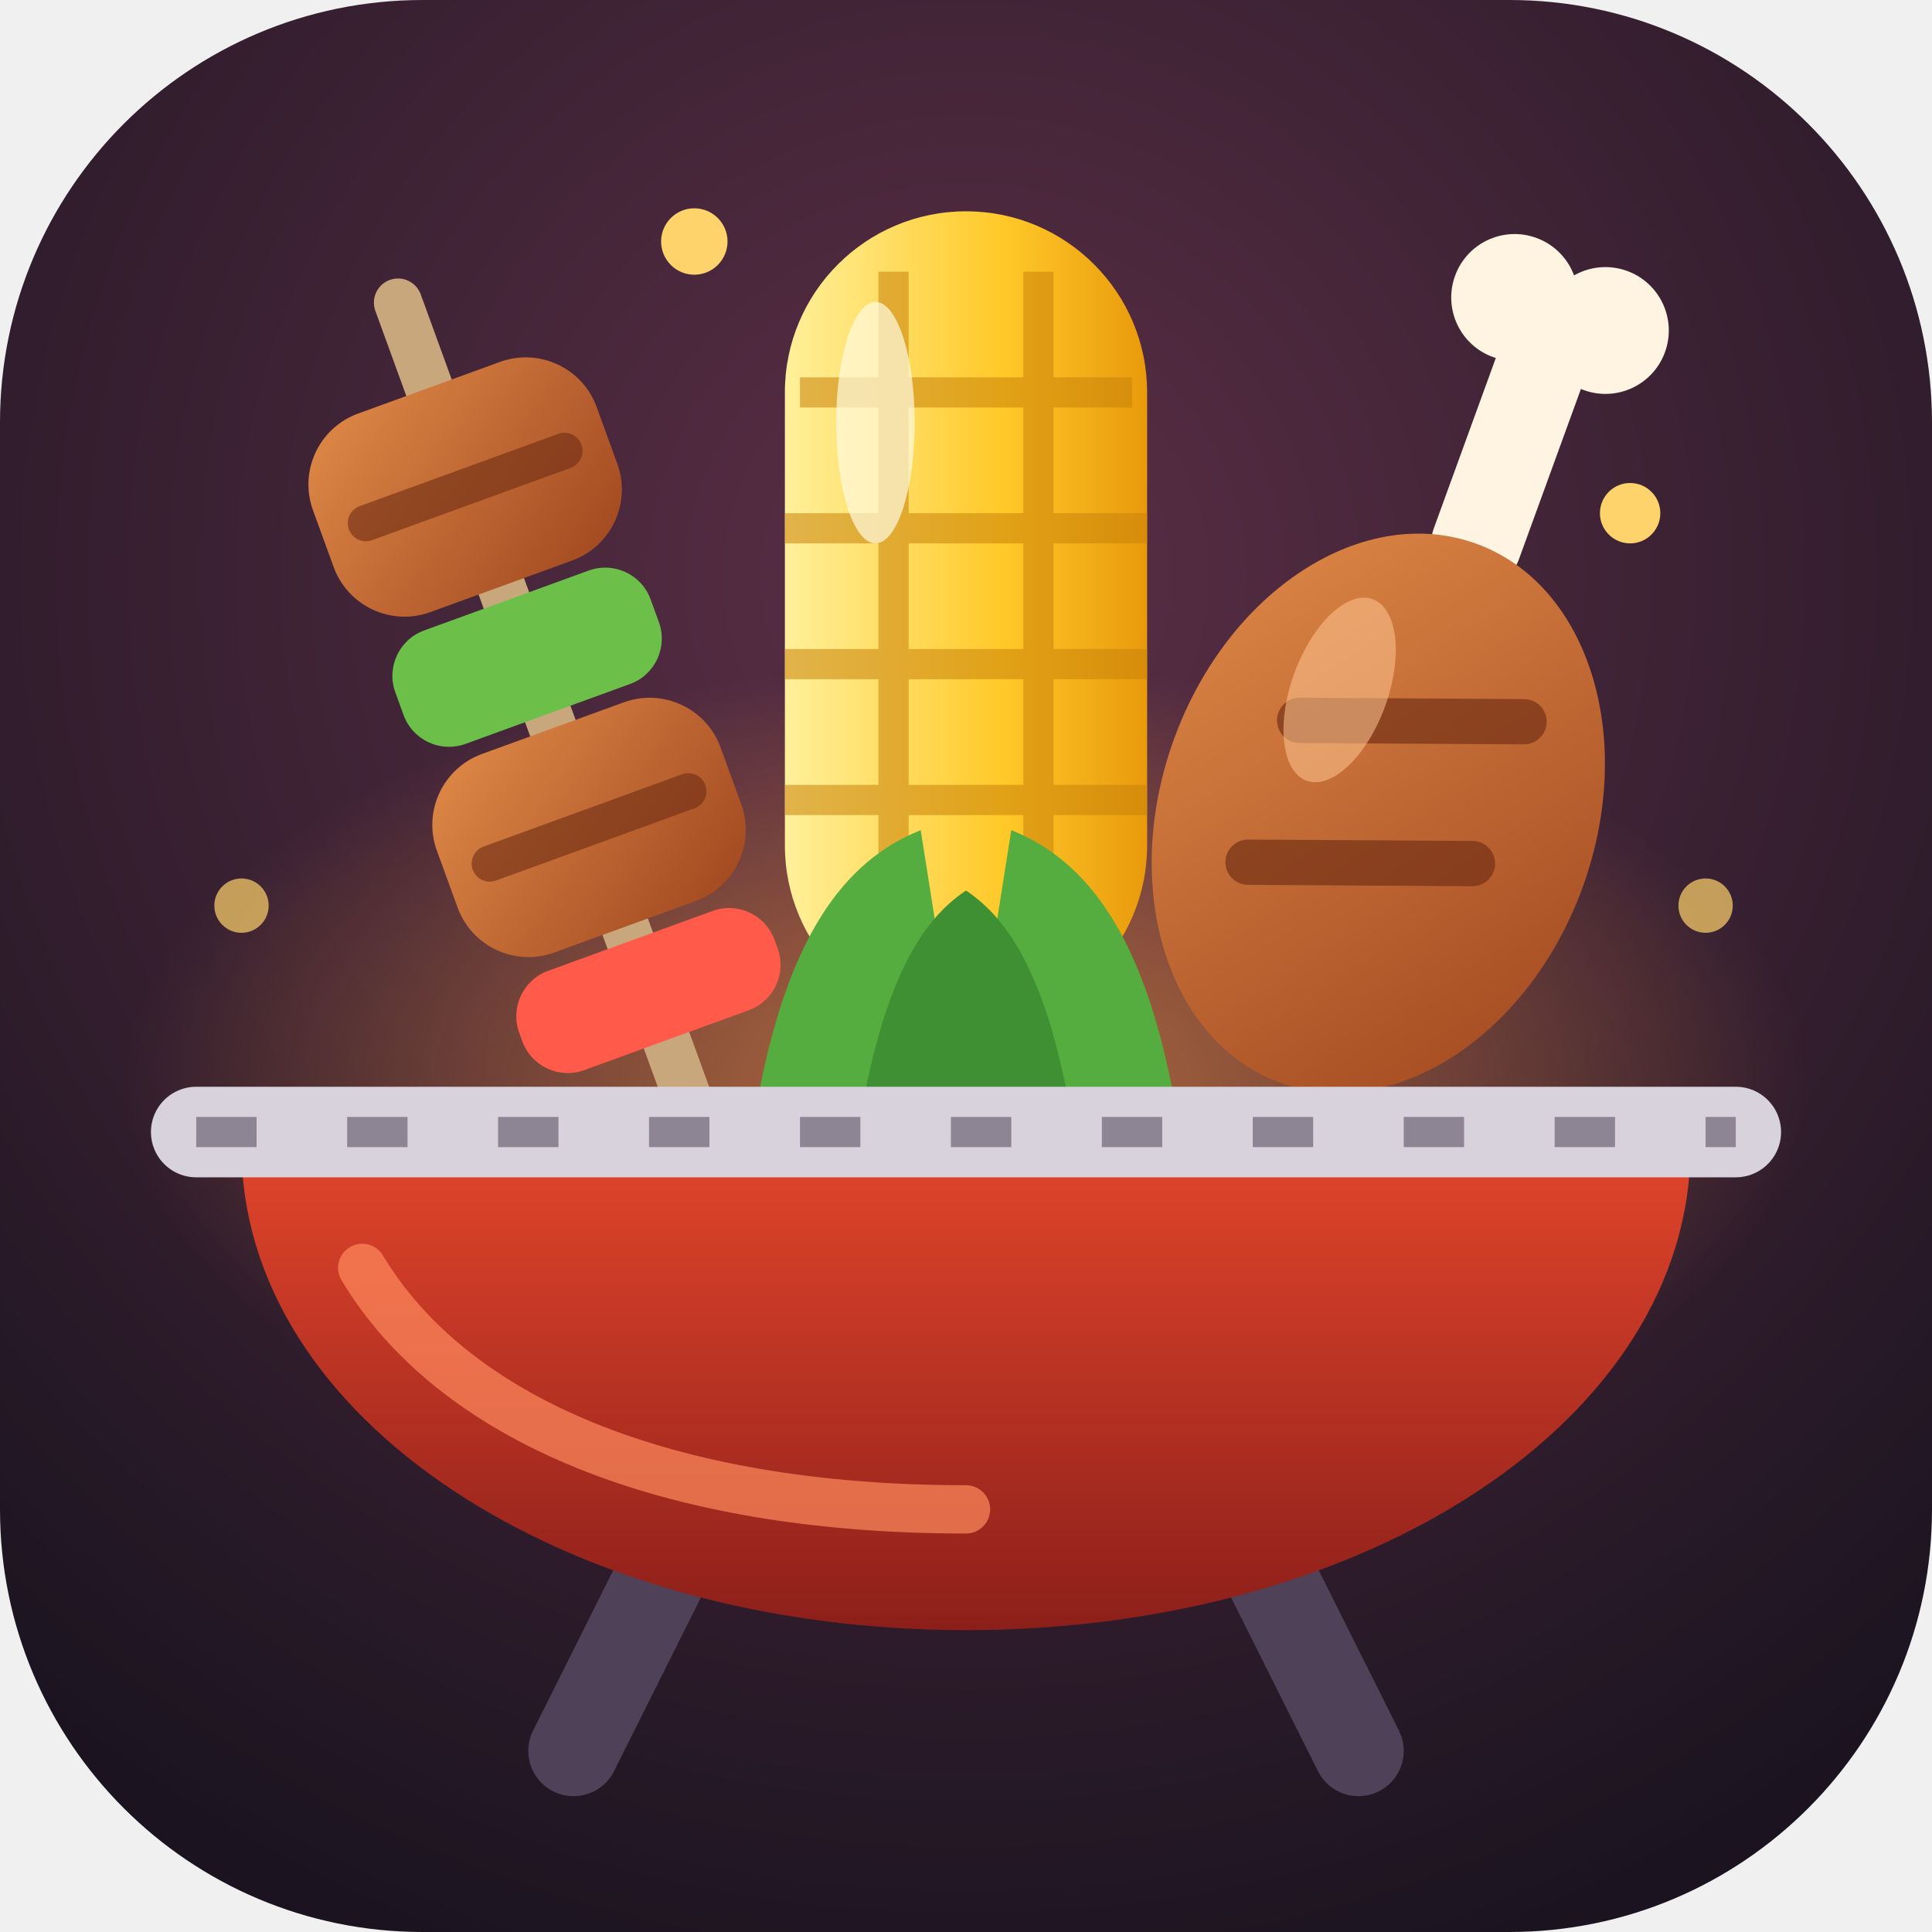
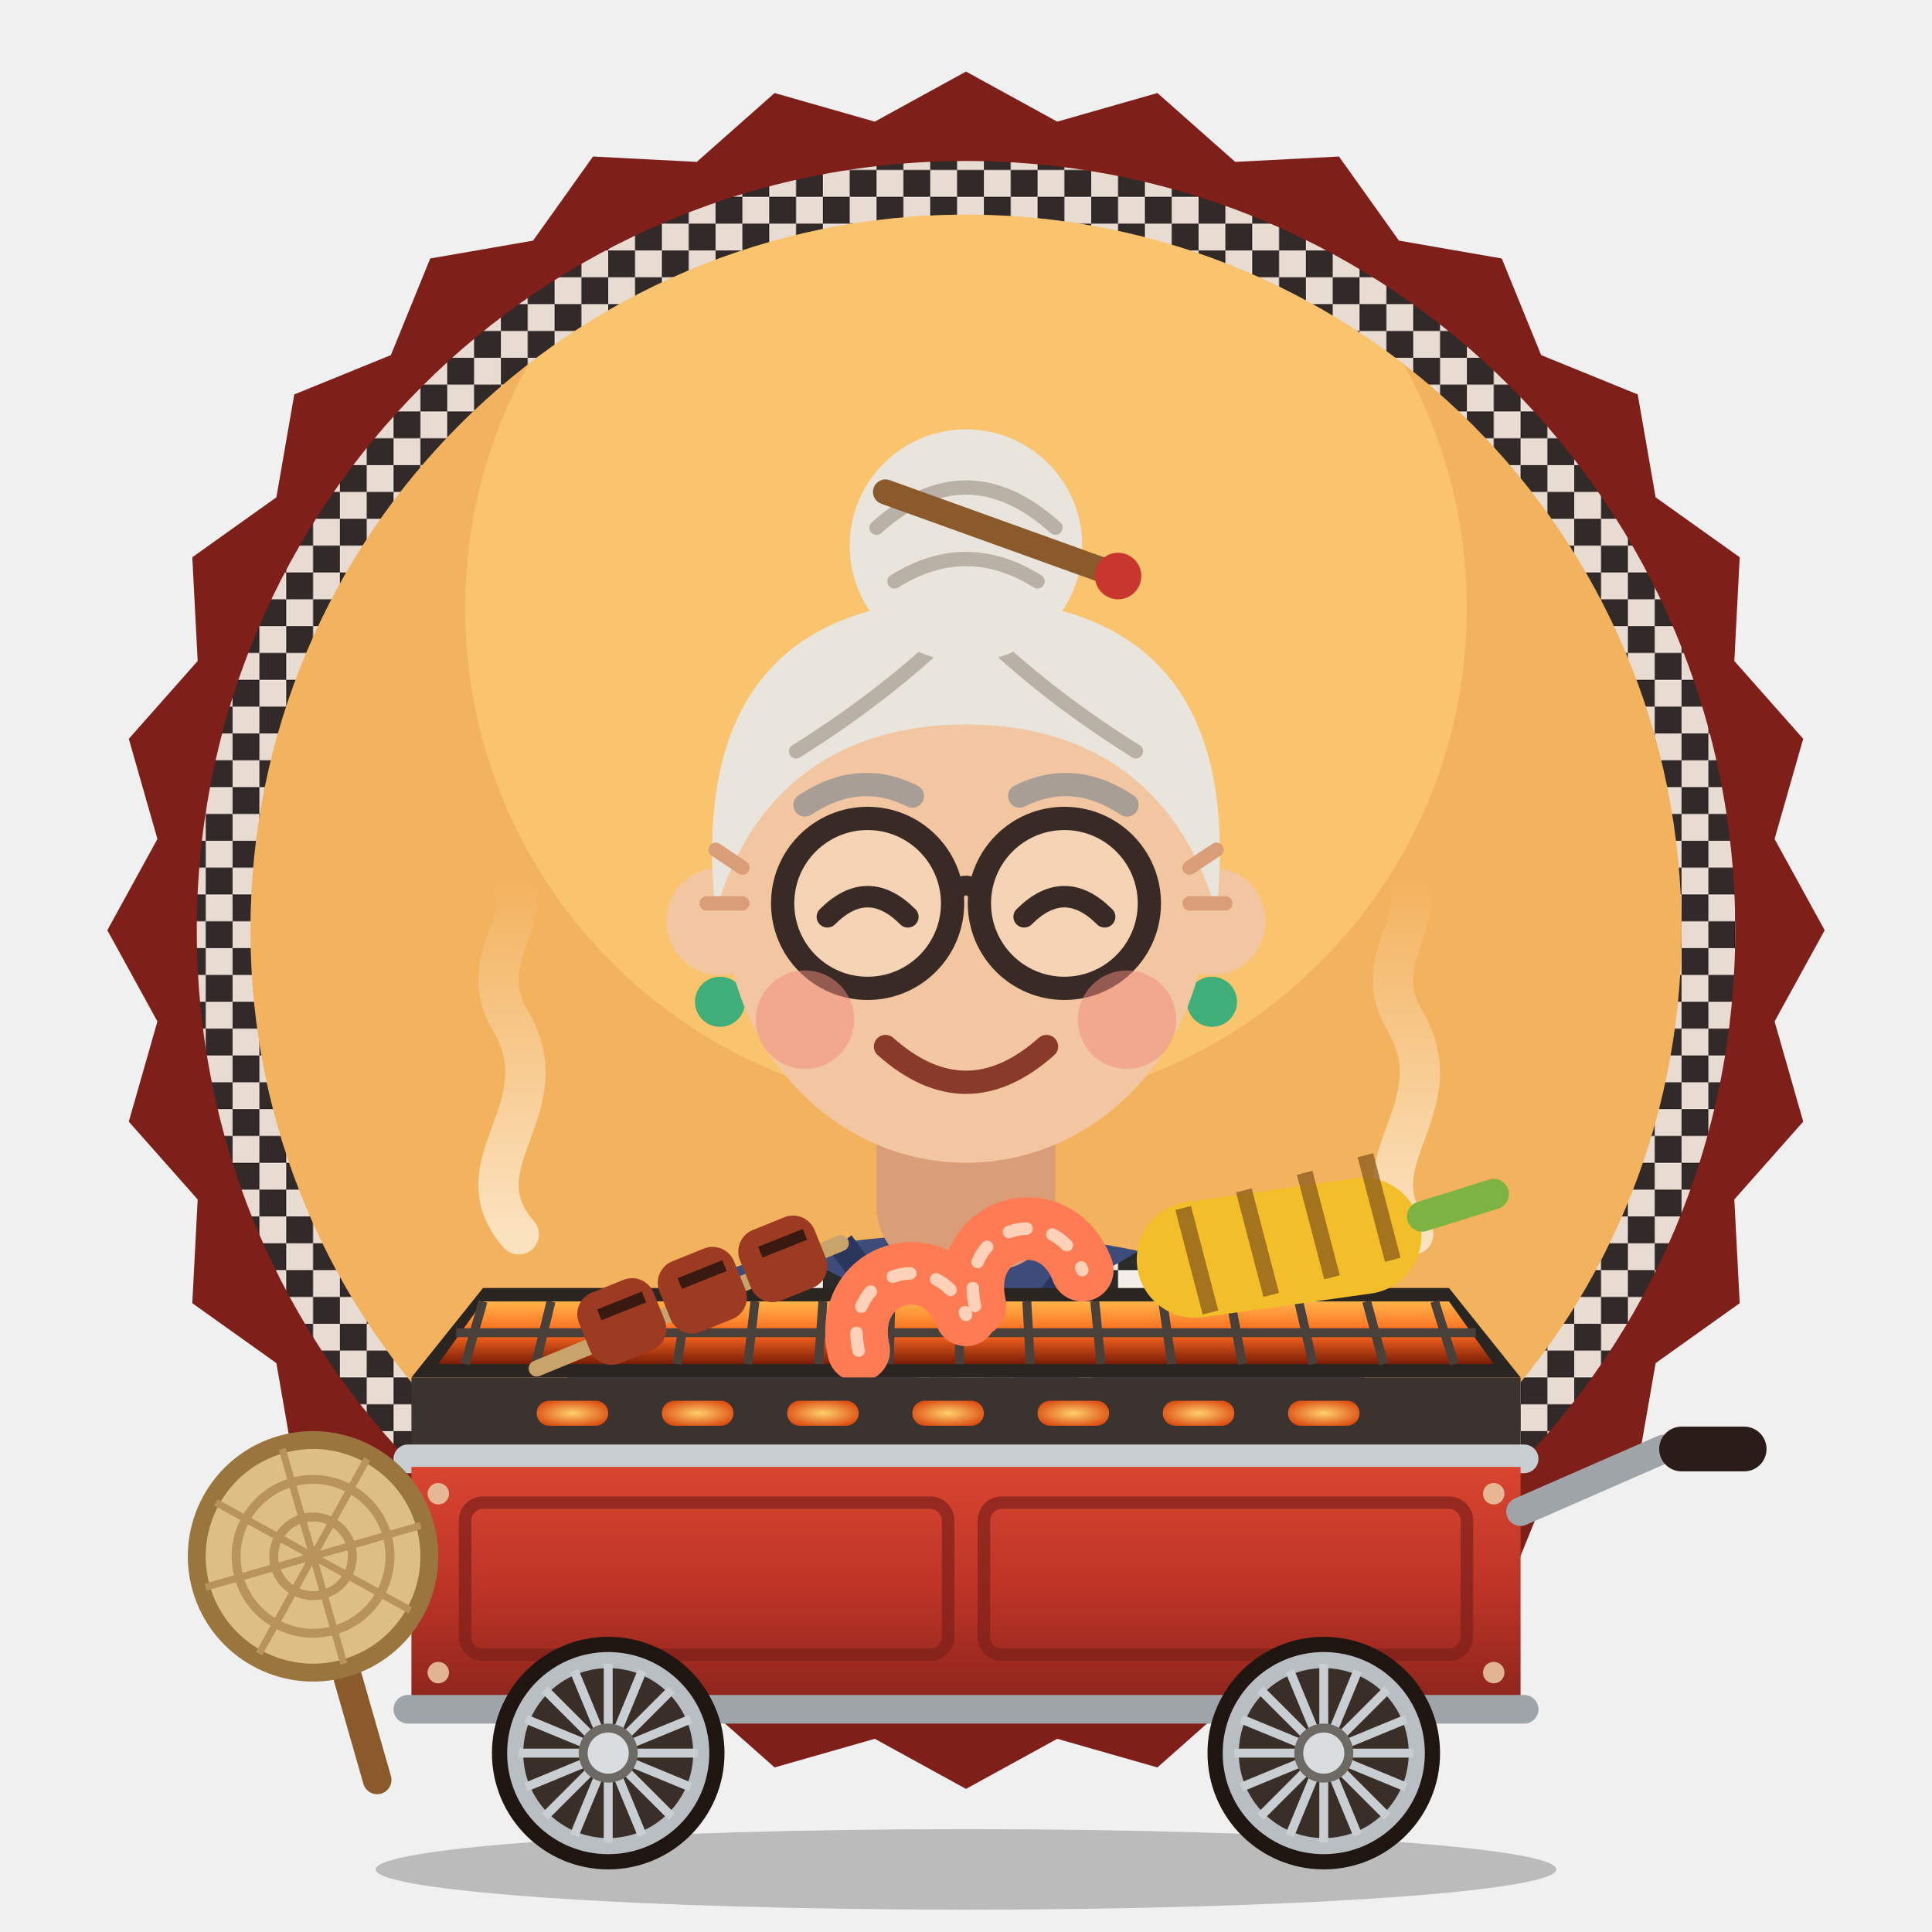
- <svg xmlns="http://www.w3.org/2000/svg" viewBox="0 0 64 64">
-   <defs>
-     <radialGradient id="bg" cx="50%" cy="30%" r="75%">
-       <stop offset="0" stop-color="#5c2f47" />
-       <stop offset="1" stop-color="#1b1420" />
-     </radialGradient>
-     <radialGradient id="glow" cx="50%" cy="50%" r="50%">
-       <stop offset="0" stop-color="#ff9a3d" stop-opacity=".6" />
-       <stop offset="1" stop-color="#ff9a3d" stop-opacity="0" />
-     </radialGradient>
-     <linearGradient id="bowl" x1="0" y1="0" x2="0" y2="1">
-       <stop offset="0" stop-color="#e2452b" />
-       <stop offset="1" stop-color="#8c1f1a" />
-     </linearGradient>
-     <linearGradient id="corn" x1="0" y1="0" x2="1" y2="0">
-       <stop offset="0" stop-color="#fff09a" />
-       <stop offset=".6" stop-color="#ffc928" />
-       <stop offset="1" stop-color="#e99a0c" />
-     </linearGradient>
-     <linearGradient id="meat" x1="0" y1="0" x2="1" y2="1">
-       <stop offset="0" stop-color="#e08a48" />
-       <stop offset="1" stop-color="#a0461f" />
-     </linearGradient>
-   </defs>
-   <rect width="64" height="64" rx="14" fill="url(#bg)" />
-   <ellipse cx="32" cy="36" rx="28" ry="14" fill="url(#glow)" />
-   <path d="M22 52l-3 6M42 52l3 6" stroke="#4f4258" stroke-width="3" stroke-linecap="round" />
-   <path d="M8 38h48c0 9-10.7 16-24 16S8 47 8 38z" fill="url(#bowl)" />
-   <path d="M12 42c3 5 10 8 20 8" fill="none" stroke="#ff8a5c" stroke-width="1.6" stroke-linecap="round" opacity=".7" />
-   <g transform="rotate(-20 19 26)">
-     <path d="M19 9v29" stroke="#c9a77c" stroke-width="1.6" stroke-linecap="round" />
-     <rect x="14" y="12" width="10" height="7" rx="2.5" fill="url(#meat)" />
-     <rect x="14.5" y="19.5" width="9" height="4" rx="1.6" fill="#6cc04a" />
-     <rect x="14" y="24" width="10" height="7" rx="2.5" fill="url(#meat)" />
-     <rect x="14.5" y="31.5" width="9" height="3.5" rx="1.6" fill="#ff5a4a" />
-     <path d="M15.5 15.5h7M15.5 27.5h7" stroke="#6e2c14" stroke-width="1.2" stroke-linecap="round" opacity=".6" />
-   </g>
-   <g transform="rotate(20 46 26)">
-     <rect x="44.5" y="9" width="3" height="10" rx="1.5" fill="#fff4e2" />
-     <circle cx="44.4" cy="9.4" r="2.1" fill="#fff4e2" />
-     <circle cx="47.6" cy="9.4" r="2.1" fill="#fff4e2" />
-     <ellipse cx="46" cy="27" rx="7.2" ry="9.5" fill="url(#meat)" />
-     <path d="M42.5 25l7-2.5M42.5 30l7-2.5" stroke="#6e2c14" stroke-width="1.5" stroke-linecap="round" opacity=".65" />
-     <ellipse cx="43.4" cy="23.6" rx="1.6" ry="3.2" fill="#ffc48f" opacity=".55" />
-   </g>
-   <rect x="26" y="7" width="12" height="27" rx="6" fill="url(#corn)" />
-   <path d="M29.6 9v23M34.4 9v23M26.5 13h11M26 17.5h12M26 22h12M26 26.5h12" stroke="#c9810a" stroke-width="1" stroke-opacity=".55" />
-   <ellipse cx="29" cy="14" rx="1.3" ry="4" fill="#fffbe0" opacity=".7" />
-   <path d="M25 37c1-6 3-8.5 5.5-9.5l1.5 9.5zM39 37c-1-6-3-8.5-5.5-9.5L32 37z" fill="#55ad3f" />
-   <path d="M28.5 37c.8-4.5 2-6.5 3.5-7.5 1.5 1 2.7 3 3.5 7.5z" fill="#3f8f33" />
-   <path d="M6.5 37.5h51" stroke="#d8d2dc" stroke-width="3" stroke-linecap="round" />
-   <path d="M6.5 37.5h51" stroke="#8d8494" stroke-width="1" stroke-dasharray="2 3" />
-   <g fill="#ffd36b">
-     <circle cx="23" cy="8" r="1.1" />
-     <circle cx="54" cy="17" r="1" />
-     <circle cx="56.5" cy="30" r=".9" opacity=".7" />
-     <circle cx="8" cy="30" r=".9" opacity=".7" />
-   </g>
+ <svg xmlns="http://www.w3.org/2000/svg" viewBox="0 0 100 100">
+   <svg x="1.85" y="0.00" width="96.30" height="100.00" viewBox="-4 -4 208 216">
+     <defs>
+       <pattern id="bn-check" width="6" height="6" patternUnits="userSpaceOnUse">
+         <rect width="6" height="6" fill="#f4efe6" />
+         <rect width="3" height="3" fill="#2a2a2a" />
+         <rect x="3" y="3" width="3" height="3" fill="#2a2a2a" />
+       </pattern>
+       <clipPath id="bn-in">
+         <circle cx="100" cy="100" r="80" />
+       </clipPath>
+       <linearGradient id="bn-body" x1="0" y1="0" x2="0" y2="1">
+         <stop offset="0" stop-color="#d9452f" />
+         <stop offset=".55" stop-color="#bb3326" />
+         <stop offset="1" stop-color="#8e251c" />
+       </linearGradient>
+       <linearGradient id="bn-coal" x1="0" y1="0" x2="0" y2="1">
+         <stop offset="0" stop-color="#ffb347" />
+         <stop offset=".5" stop-color="#ff6a1f" />
+         <stop offset="1" stop-color="#7a1c08" />
+       </linearGradient>
+       <radialGradient id="bn-vent" cx="50%" cy="50%" r="60%">
+         <stop offset="0" stop-color="#ffcf6a" />
+         <stop offset="1" stop-color="#d9480f" />
+       </radialGradient>
+       <linearGradient id="bn-smoke" x1="0" y1="1" x2="0" y2="0">
+         <stop offset="0" stop-color="#fff6e8" stop-opacity=".7" />
+         <stop offset="1" stop-color="#fff6e8" stop-opacity="0" />
+       </linearGradient>
+     </defs>
+     <path d="M100.0 4.0 L110.2 9.6 L121.4 6.4 L130.1 14.1 L141.7 13.5 L148.4 22.9 L159.9 24.9 L164.3 35.7 L175.1 40.1 L177.1 51.6 L186.5 58.3 L185.9 69.9 L193.6 78.6 L190.4 89.8 L196.0 100.0 L190.4 110.2 L193.6 121.4 L185.9 130.1 L186.5 141.7 L177.1 148.4 L175.1 159.9 L164.3 164.3 L159.9 175.1 L148.4 177.1 L141.7 186.5 L130.1 185.9 L121.4 193.6 L110.2 190.4 L100.0 196.0 L89.8 190.4 L78.6 193.6 L69.9 185.9 L58.3 186.5 L51.6 177.1 L40.1 175.1 L35.7 164.3 L24.9 159.9 L22.9 148.4 L13.5 141.7 L14.1 130.1 L6.4 121.4 L9.6 110.2 L4.0 100.0 L9.6 89.8 L6.4 78.6 L14.1 69.9 L13.5 58.3 L22.9 51.6 L24.9 40.1 L35.7 35.7 L40.1 24.9 L51.6 22.9 L58.3 13.5 L69.9 14.1 L78.6 6.4 L89.8 9.6 L100.0 4.0 Z" fill="#7e1f1a" />
+     <circle cx="100" cy="100" r="86" fill="url(#bn-check)" opacity=".9" />
+     <circle cx="100" cy="100" r="80" fill="#f3b25e" />
+     <g clip-path="url(#bn-in)">
+       <circle cx="100" cy="64" r="56" fill="#ffd27a" opacity=".55" />
+       <path d="M44 184 C46 148 66 134 100 134 C134 134 154 148 156 184 Z" fill="#3e4c7c" />
+       <path d="M86 135 L100 154 L114 135" fill="none" stroke="#2b365c" stroke-width="3" stroke-linejoin="round" />
+       <path d="M78 134 Q100 150 122 134 L121 143 Q100 158 79 143 Z" fill="url(#bn-check)" />
+       <path d="M112 146 l10 14 l-8 1 z" fill="url(#bn-check)" />
+       <rect x="90" y="114" width="20" height="24" rx="7" fill="#d99e78" />
+       <circle cx="72.5" cy="99" r="6" fill="#f2c6a0" />
+       <circle cx="127.5" cy="99" r="6" fill="#f2c6a0" />
+       <circle cx="72.5" cy="108" r="2.8" fill="#3fae78" />
+       <circle cx="127.5" cy="108" r="2.8" fill="#3fae78" />
+       <ellipse cx="100" cy="97" rx="27" ry="29" fill="#f2c6a0" />
+       <path d="M72 98 C69 70 84 63 100 63 C116 63 131 70 128 98 C124 84 114 77 100 77 C86 77 76 84 72 98 Z" fill="#e9e4dc" />
+       <path d="M100 65 C95 70 89 75 81 80 M100 65 C105 70 111 75 119 80" fill="none" stroke="#b9b1a6" stroke-width="1.6" stroke-linecap="round" />
+       <circle cx="100" cy="57" r="13" fill="#e9e4dc" />
+       <path d="M90 55 q10 -9 20 0 M92 61 q8 -5 16 0" fill="none" stroke="#b9b1a6" stroke-width="1.6" stroke-linecap="round" />
+       <path d="M91 51 L116 60" stroke="#8a5a2b" stroke-width="2.8" stroke-linecap="round" />
+       <circle cx="117" cy="60.4" r="2.6" fill="#c8372d" />
+       <path d="M82 86 q6 -4 12 -1 M106 85 q6 -3 12 1" fill="none" stroke="#a89e95" stroke-width="2.6" stroke-linecap="round" />
+       <circle cx="89" cy="97" r="9.5" fill="#ffffff" fill-opacity=".22" stroke="#3a2a26" stroke-width="2.6" />
+       <circle cx="111" cy="97" r="9.5" fill="#ffffff" fill-opacity=".22" stroke="#3a2a26" stroke-width="2.6" />
+       <path d="M98.5 96 q1.5 -2 3 0" fill="none" stroke="#3a2a26" stroke-width="2.2" />
+       <path d="M84.5 98.5 q4.5 -4.5 9 0 M106.5 98.5 q4.5 -4.5 9 0" fill="none" stroke="#3a2a26" stroke-width="2.4" stroke-linecap="round" />
+       <path d="M75 93 l-3 -2 M75 97 l-4 0 M125 93 l3 -2 M125 97 l4 0" stroke="#d99e78" stroke-width="1.6" stroke-linecap="round" />
+       <circle cx="82" cy="110" r="5.5" fill="#f08a7a" opacity=".5" />
+       <circle cx="118" cy="110" r="5.5" fill="#f08a7a" opacity=".5" />
+       <path d="M91 113 q9 8 18 0" fill="none" stroke="#8a3a2a" stroke-width="2.6" stroke-linecap="round" />
+     </g>
+     <ellipse cx="100" cy="205" rx="66" ry="4.5" fill="#000" opacity=".22" />
+     <path d="M50 134 c-7 -8 5 -14 -1 -24 c-4 -7 3 -11 0 -16 M150 134 c-7 -8 5 -14 -1 -24 c-4 -7 3 -11 0 -16" fill="none" stroke="url(#bn-smoke)" stroke-width="4.5" stroke-linecap="round" />
+     <path d="M38 150 L46 140 L154 140 L162 150 Z" fill="#2b2522" />
+     <path d="M46 141.5 L154 141.5 L159 148.5 L41 148.5 Z" fill="url(#bn-coal)" />
+     <path d="M46 141.5 L44 148.5 M53.6 141.5 L51.9 148.5 M61.2 141.5 L59.8 148.5 M68.8 141.5 L67.7 148.5 M76.4 141.5 L75.6 148.5 M84 141.5 L83.5 148.5 M91.6 141.5 L91.4 148.5 M99.2 141.5 L99.3 148.5 M106.8 141.5 L107.2 148.5 M114.4 141.5 L115.1 148.5 M122 141.5 L123 148.5 M129.6 141.5 L130.9 148.5 M137.2 141.5 L138.8 148.5 M144.8 141.5 L146.7 148.5 M152.4 141.5 L154.6 148.5" stroke="#4a403a" stroke-width="1" />
+     <path d="M43 145 H157" stroke="#4a403a" stroke-width="1" />
+     <path d="M52 149 L86 135" stroke="#c9a46a" stroke-width="1.8" stroke-linecap="round" />
+     <g fill="#9c3b22">
+       <rect x="57" y="139.5" width="9" height="8.5" rx="2.6" transform="rotate(-22 61.5 143.7)" />
+       <rect x="66" y="136" width="9" height="8.5" rx="2.6" transform="rotate(-22 70.5 140.2)" />
+       <rect x="75" y="132.5" width="9" height="8.5" rx="2.6" transform="rotate(-22 79.5 136.7)" />
+     </g>
+     <path d="M59 143 l5 -2 M68 139.5 l5 -2 M77 136 l5 -2" stroke="#3a1a10" stroke-width="1.3" />
+     <path d="M88 147 c-2 -9 9 -12 12 -4 M101 142 c-2 -9 9 -12 12 -4" fill="none" stroke="#ff7b54" stroke-width="7" stroke-linecap="round" />
+     <path d="M88 147 c-2 -9 9 -12 12 -4 M101 142 c-2 -9 9 -12 12 -4" fill="none" stroke="#ffd1b8" stroke-width="1.4" stroke-dasharray="2 3" stroke-linecap="round" />
+     <rect x="119" y="129" width="32" height="13" rx="6.5" transform="rotate(-8 135 135.5)" fill="#f2bf2a" />
+     <path d="M125 129.6 l1.4 12 M132 128.6 l1.4 12 M139 127.6 l1.4 12 M146 126.6 l1.4 12" stroke="#8a5a1a" stroke-width="1.8" opacity=".75" transform="rotate(-8 135 135.5)" />
+     <path d="M151 132 l8 -2.5" stroke="#7cb342" stroke-width="3.4" stroke-linecap="round" />
+     <rect x="38" y="150" width="124" height="8" fill="#3a332f" />
+     <rect x="52" y="152.6" width="8" height="2.8" rx="1.4" fill="url(#bn-vent)" />
+     <rect x="66" y="152.6" width="8" height="2.8" rx="1.4" fill="url(#bn-vent)" />
+     <rect x="80" y="152.6" width="8" height="2.8" rx="1.4" fill="url(#bn-vent)" />
+     <rect x="94" y="152.6" width="8" height="2.8" rx="1.4" fill="url(#bn-vent)" />
+     <rect x="108" y="152.6" width="8" height="2.8" rx="1.4" fill="url(#bn-vent)" />
+     <rect x="122" y="152.6" width="8" height="2.8" rx="1.4" fill="url(#bn-vent)" />
+     <rect x="136" y="152.6" width="8" height="2.8" rx="1.4" fill="url(#bn-vent)" />
+     <rect x="36" y="157.5" width="128" height="3.2" rx="1.6" fill="#c9ced2" />
+     <rect x="38" y="160" width="124" height="26" fill="url(#bn-body)" />
+     <rect x="44" y="164" width="54" height="17" rx="2" fill="none" stroke="#7e1f1a" stroke-width="1.4" opacity=".7" />
+     <rect x="102" y="164" width="54" height="17" rx="2" fill="none" stroke="#7e1f1a" stroke-width="1.4" opacity=".7" />
+     <g fill="#e9c4a0" opacity=".9">
+       <circle cx="41" cy="163" r="1.2" />
+       <circle cx="159" cy="163" r="1.2" />
+       <circle cx="41" cy="183" r="1.2" />
+       <circle cx="159" cy="183" r="1.2" />
+     </g>
+     <rect x="36" y="185.5" width="128" height="3.2" rx="1.6" fill="#9ea4a8" />
+     <path d="M162 165 L178 158 L184 158" fill="none" stroke="#9ea4a8" stroke-width="3.2" stroke-linecap="round" stroke-linejoin="round" />
+     <path d="M180 158 h7" stroke="#2a1c18" stroke-width="5" stroke-linecap="round" />
+     <path d="M60 188 v4 M140 188 v4" stroke="#6d6a66" stroke-width="3" />
+     <circle cx="60" cy="192" r="13" fill="#1f1612" />
+     <circle cx="60" cy="192" r="10.4" fill="#3a2e28" stroke="#b9bec3" stroke-width="1.8" />
+     <path d="M50 192 L70 192 M50.8 188.2 L69.2 195.8 M52.9 184.9 L67.1 199.1 M56.2 182.8 L63.8 201.2 M60 182 L60 202 M63.8 182.8 L56.2 201.2 M67.1 184.9 L52.9 199.1 M69.2 188.2 L50.8 195.8" stroke="#c9ced2" stroke-width="1" />
+     <circle cx="60" cy="192" r="2.8" fill="#d9dde0" stroke="#6d6a66" stroke-width="1" />
+     <circle cx="140" cy="192" r="13" fill="#1f1612" />
+     <circle cx="140" cy="192" r="10.4" fill="#3a2e28" stroke="#b9bec3" stroke-width="1.8" />
+     <path d="M130 192 L150 192 M130.8 188.2 L149.2 195.8 M132.9 184.9 L147.1 199.1 M136.2 182.8 L143.8 201.2 M140 182 L140 202 M143.8 182.8 L136.2 201.2 M147.1 184.9 L132.9 199.1 M149.2 188.2 L130.8 195.8" stroke="#c9ced2" stroke-width="1" />
+     <circle cx="140" cy="192" r="2.8" fill="#d9dde0" stroke="#6d6a66" stroke-width="1" />
+     <g transform="rotate(-16 27 170)">
+       <path d="M27 182 v14" stroke="#8a5a2b" stroke-width="3.2" stroke-linecap="round" />
+       <circle cx="27" cy="170" r="13" fill="#ddbf84" stroke="#9a763e" stroke-width="2" />
+       <circle cx="27" cy="170" r="8.6" fill="none" stroke="#b8945a" stroke-width="1" />
+       <circle cx="27" cy="170" r="4.4" fill="none" stroke="#b8945a" stroke-width="1" />
+       <path d="M14.5 170 H39.5 M27 157.5 V182.5 M18.2 161.2 L35.8 178.8 M35.8 161.2 L18.2 178.8" stroke="#b8945a" stroke-width=".8" />
+     </g>
+   </svg>
</svg>
